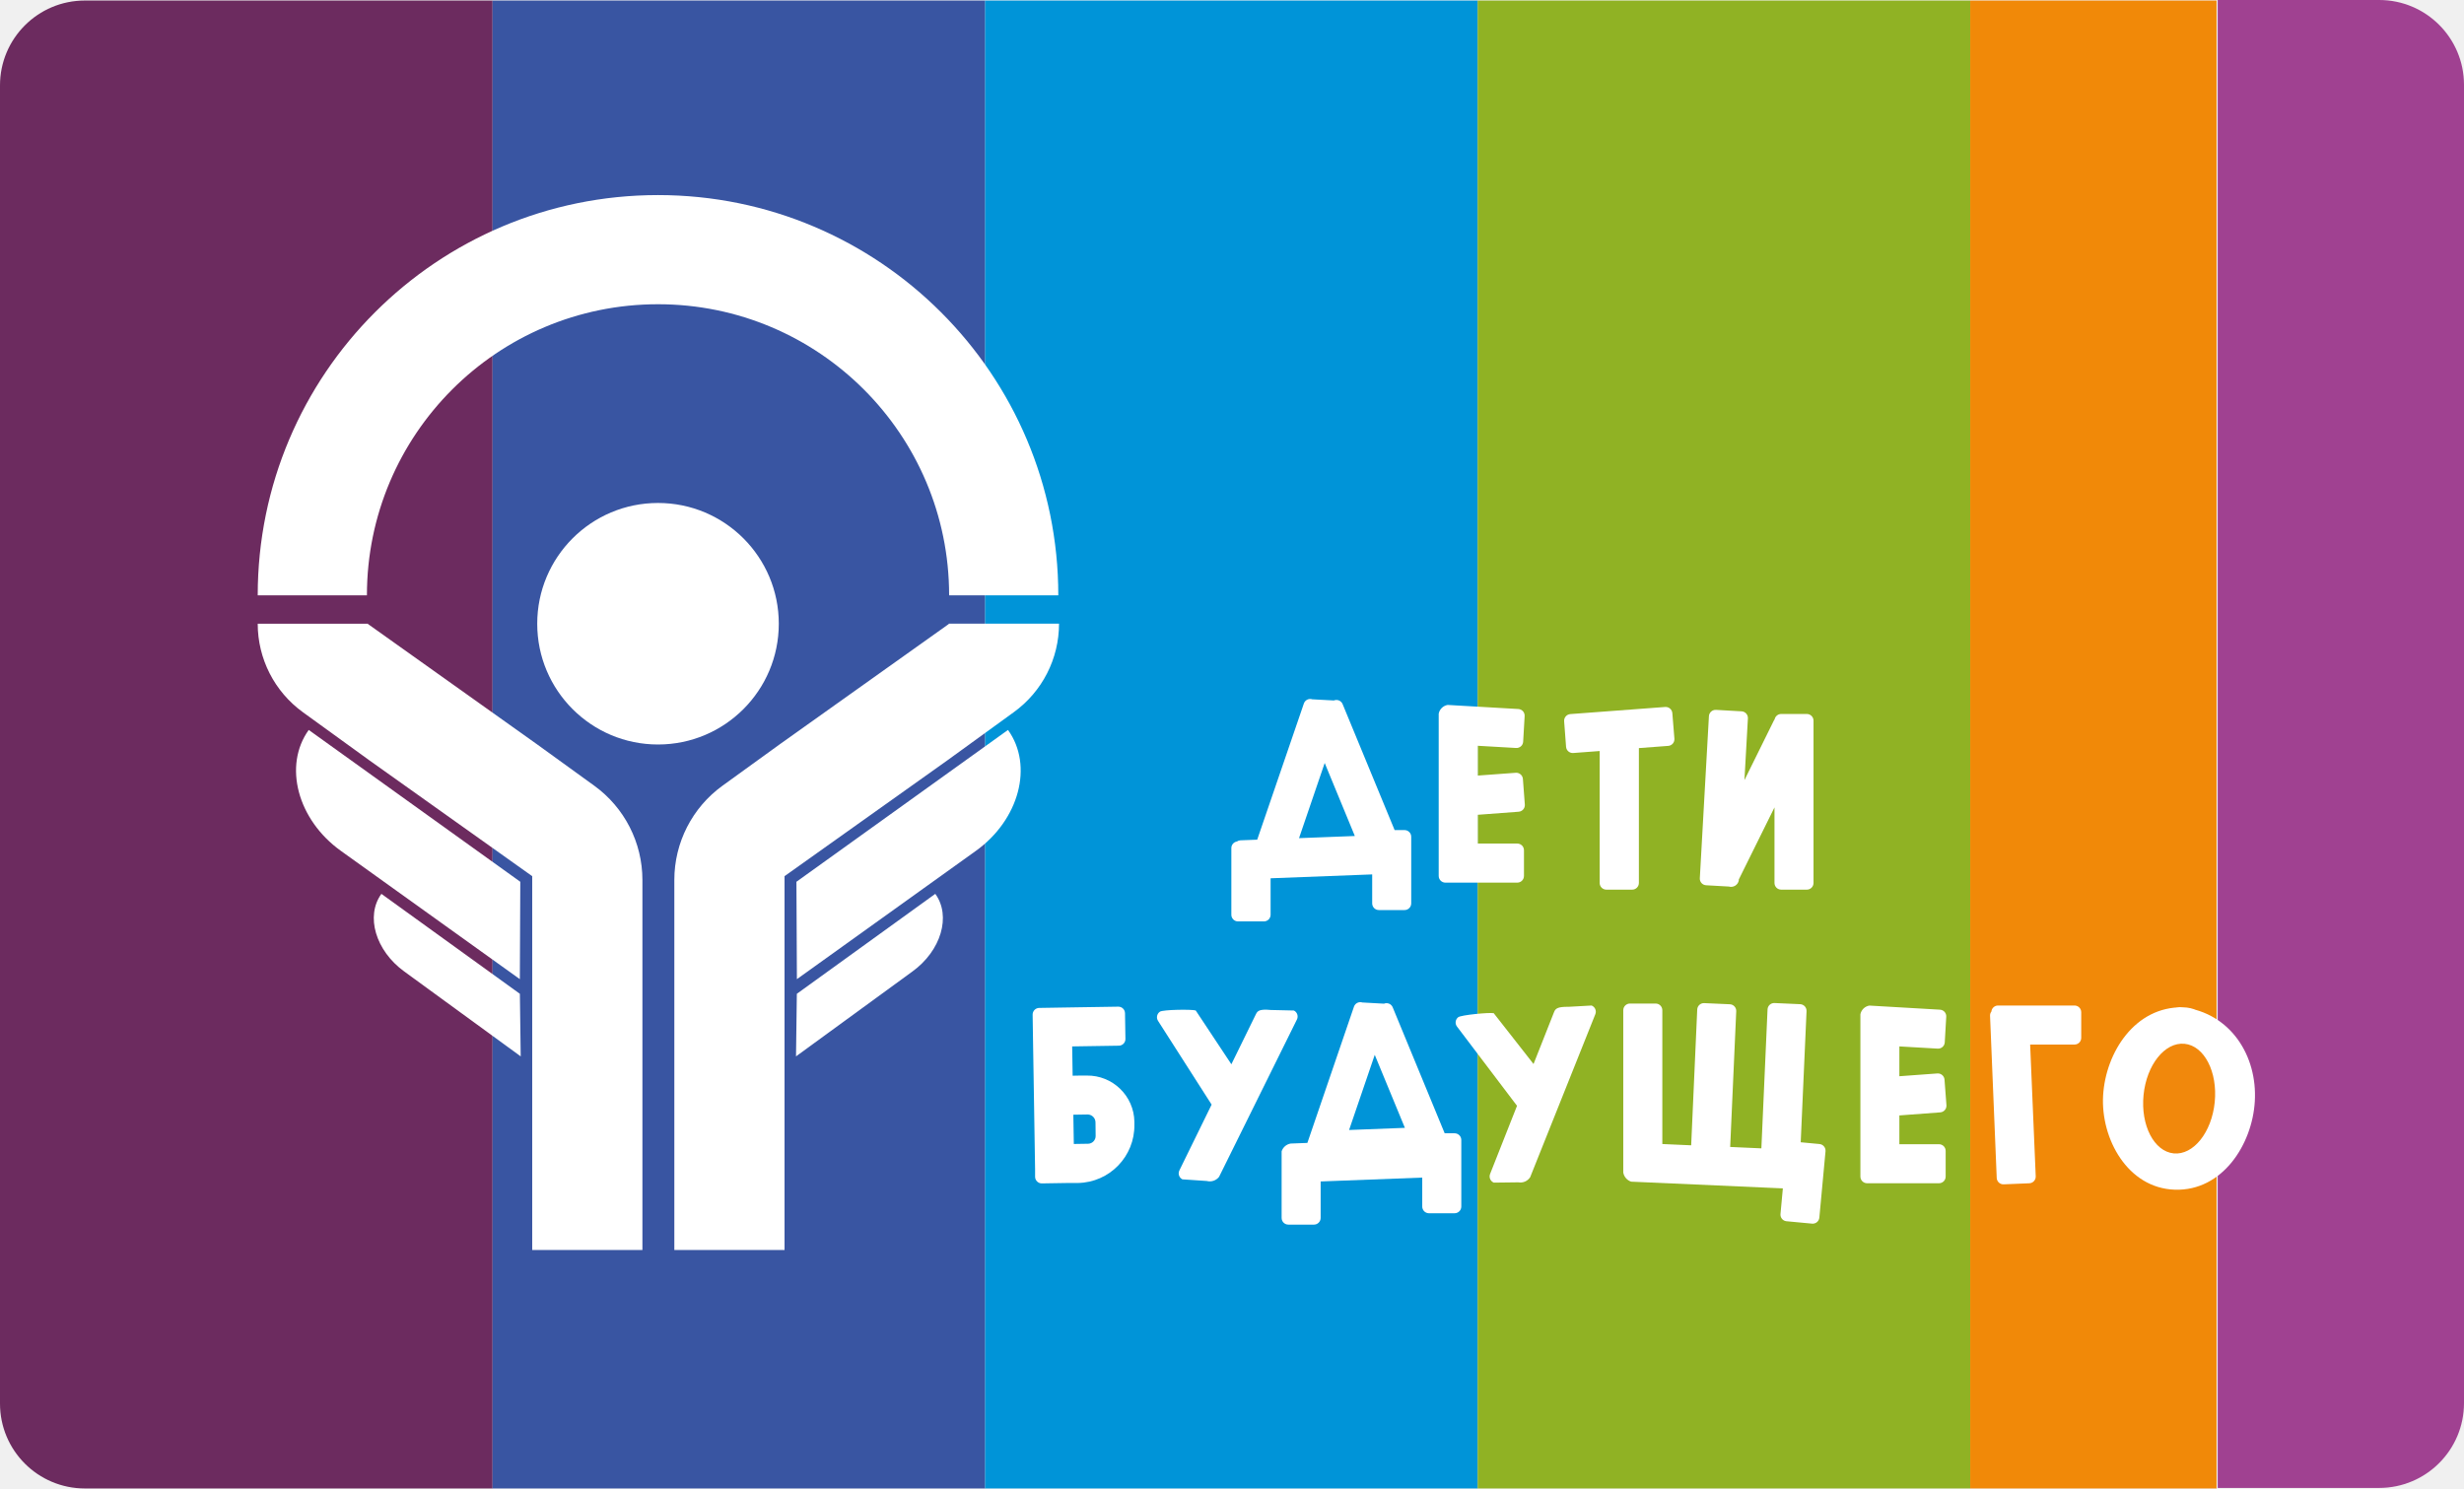
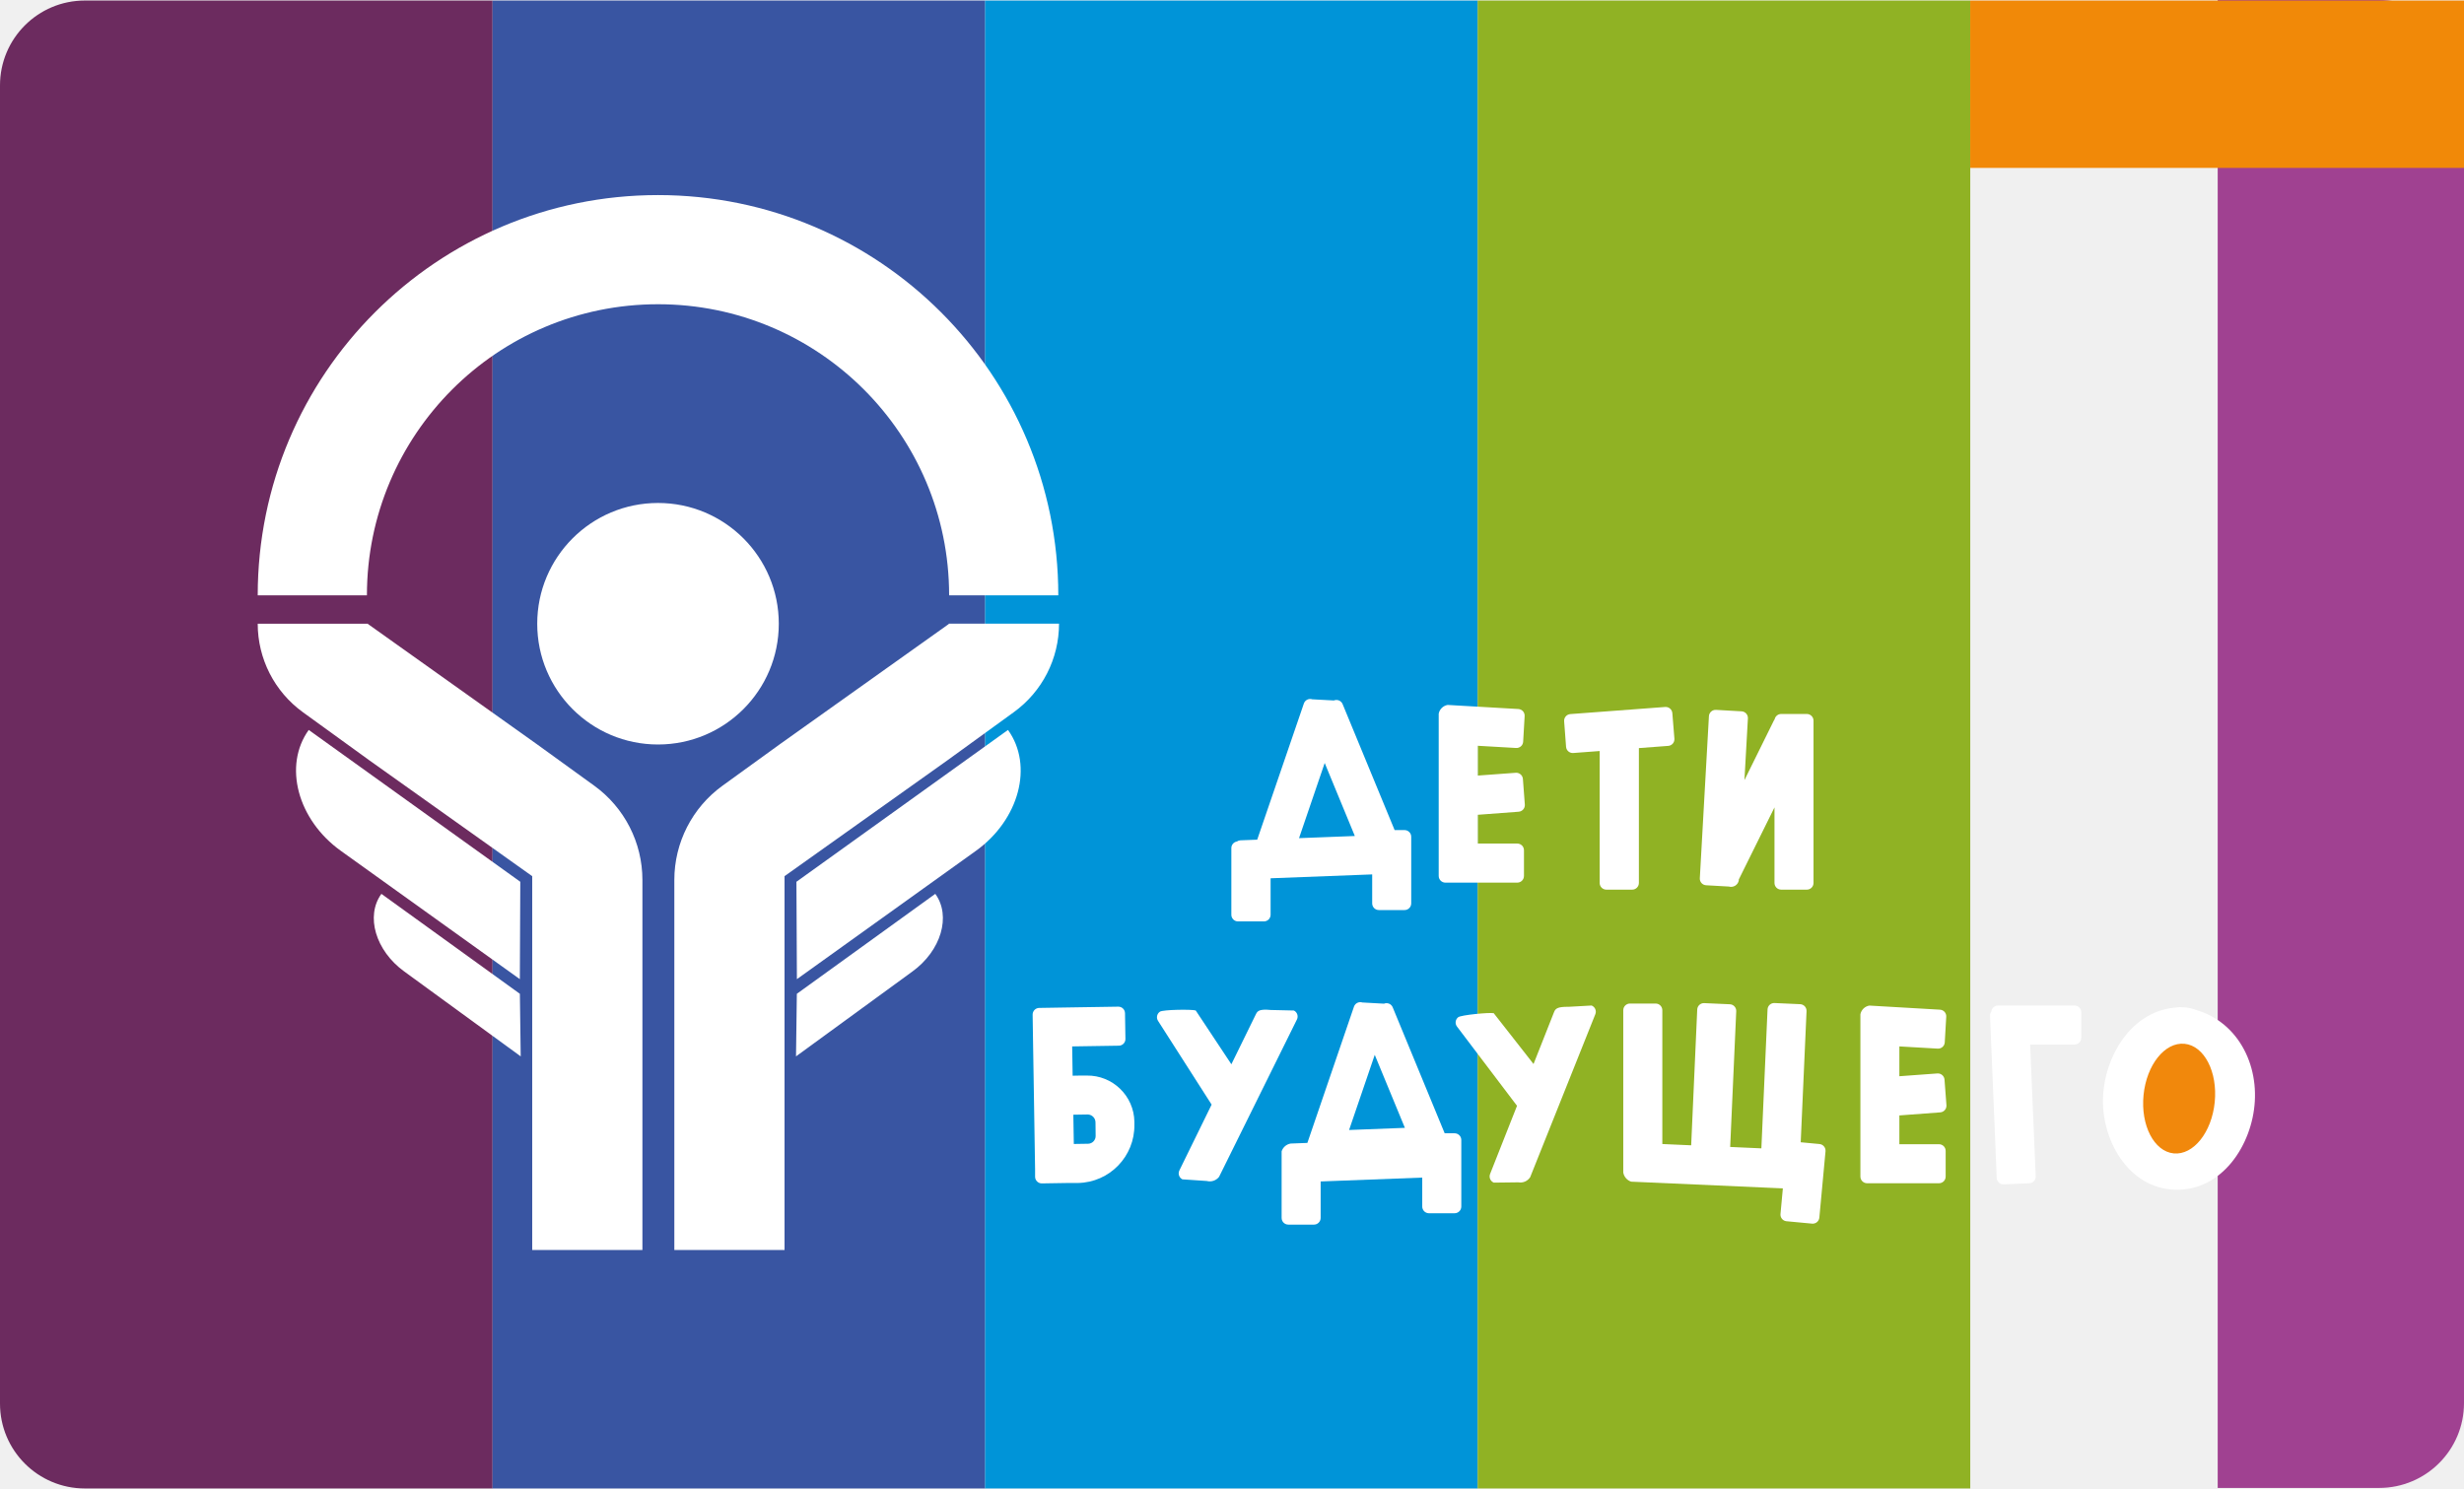
<svg xmlns="http://www.w3.org/2000/svg" viewBox="0 0 883.13 533.57">
  <defs>
    <style>.cls-1{fill:#a04191;}.cls-2{fill:#6c2b5f;}.cls-3{fill:#3955a2;}.cls-4{fill:#0094d8;}.cls-5{fill:#90b224;}.cls-6{fill:#f18908;}.cls-7{fill:#fff;}.cls-8{fill:#f1880c;}</style>
  </defs>
  <g id="Слой_2" data-name="Слой 2">
    <g id="Слой_1-2" data-name="Слой 1">
      <path class="cls-1" d="M825.27,0h57.87a0,0,0,0,1,0,0V533.38a0,0,0,0,1,0,0H825.27A30.41,30.41,0,0,1,794.86,503V30.41A30.41,30.41,0,0,1,825.27,0Z" transform="translate(1677.99 533.38) rotate(-180)" />
      <path class="cls-2" d="M132.43.19h-102A30.42,30.42,0,0,0,0,30.6V503.16a30.42,30.42,0,0,0,30.41,30.41H176.55V.19Z" />
      <polygon class="cls-3" points="308.95 0.19 264.81 0.19 176.54 0.19 176.54 533.57 264.81 533.57 308.95 533.57 353.09 533.57 353.09 0.19 308.95 0.19" />
      <polygon class="cls-4" points="441.36 0.19 410.24 0.19 353.08 0.19 353.08 533.57 410.24 533.57 441.36 533.57 529.63 533.57 529.63 0.19 441.36 0.19" />
      <polygon class="cls-5" points="617.9 0.19 573.35 0.19 529.62 0.19 529.62 533.57 573.35 533.57 617.9 533.57 706.17 533.57 706.17 0.19 617.9 0.19" />
-       <rect class="cls-6" x="706.16" y="0.19" width="88.28" height="533.38" />
+       <rect class="cls-6" x="706.16" y="0.19" width="180" height="60" />
      <circle class="cls-7" cx="235.84" cy="223.59" r="43.29" />
      <path class="cls-7" d="M235.84,109.06A104.34,104.34,0,0,1,340.18,213.4h39.13a143.47,143.47,0,0,0-286.94,0h39.14A104.34,104.34,0,0,1,235.84,109.06Z" />
      <path class="cls-7" d="M186.32,351l-64.16-46c-15.54-11.15-20.69-30.55-11.51-43.34h0l75.83,54.43Z" />
      <path class="cls-7" d="M186.63,378.68l-41.71-30.41c-10.28-7.43-14-19.89-8.22-27.85h0l49.63,35.83Z" />
      <path class="cls-7" d="M131.87,223.59v.09l60.42,43,20.73,15a41.68,41.68,0,0,1,17.23,33.75h0V448.08h-39.5v-134l-58.32-41.49L108.55,255.3a39.15,39.15,0,0,1-16.18-31.71h39.5Z" />
      <path class="cls-7" d="M285.62,351l64.16-46c15.53-11.15,20.68-30.55,11.5-43.34h0l-75.83,54.43Z" />
      <path class="cls-7" d="M285.3,378.68,327,348.27c10.28-7.43,14-19.89,8.22-27.85h0L285.6,356.25Z" />
      <path class="cls-7" d="M340.07,223.59v.09l-60.42,43-20.73,15a41.66,41.66,0,0,0-17.23,33.75h0V448.08h39.5v-134l58.32-41.49,23.87-17.31a39.13,39.13,0,0,0,16.19-31.71h-39.5Z" />
      <path class="cls-7" d="M647.6,255.94h-9.2a2.4,2.4,0,0,0-2.35,1.92,2.59,2.59,0,0,0-.25.39l-10.57,21.4,1.24-22.13a2.4,2.4,0,0,0-2.26-2.53l-9.18-.52a2.4,2.4,0,0,0-2.53,2.26l-3.26,58.09a2.38,2.38,0,0,0,2.26,2.52l8.15.46a2.82,2.82,0,0,0,3.56-2.2l0-.33L636,289.43v27.09a2.39,2.39,0,0,0,2.4,2.39h9.2a2.39,2.39,0,0,0,2.39-2.39V258.34A2.4,2.4,0,0,0,647.6,255.94Z" />
      <path class="cls-7" d="M503.36,297.56h-3.51L481.21,252.4a2.39,2.39,0,0,0-3.13-1.3l-7.75-.42a2.39,2.39,0,0,0-3,1.49L450.6,301l-6,.23a2.35,2.35,0,0,0-1.27.42,2.4,2.4,0,0,0-2,2.36V327.9a2.39,2.39,0,0,0,2.39,2.4H453a2.39,2.39,0,0,0,2.4-2.4V314.84l36.41-1.39v10.38a2.39,2.39,0,0,0,2.4,2.4h9.2a2.39,2.39,0,0,0,2.39-2.4V300A2.39,2.39,0,0,0,503.36,297.56Zm-28.57-24.05,10.8,26.17-20,.77Z" />
      <path class="cls-7" d="M599.39,255.64a2.4,2.4,0,0,0-2.57-2.21l-34,2.55a2.4,2.4,0,0,0-2.21,2.57l.69,9.17a2.4,2.4,0,0,0,2.57,2.21l9.47-.71v47.3a2.4,2.4,0,0,0,2.4,2.39H585a2.4,2.4,0,0,0,2.4-2.39V268.17l10.52-.79a2.4,2.4,0,0,0,2.21-2.57Z" />
      <path class="cls-7" d="M543.82,302.39H529.64V292.08l14.67-1.1a2.4,2.4,0,0,0,2.21-2.57l-.69-9.18a2.4,2.4,0,0,0-2.57-2.21l-13.62,1V267.34l13.75.79a2.39,2.39,0,0,0,2.53-2.25l.53-9.19a2.39,2.39,0,0,0-2.25-2.53l-25.34-1.46a3.94,3.94,0,0,0-3.21,3.12V314a2.4,2.4,0,0,0,2.4,2.4h25.77a2.4,2.4,0,0,0,2.39-2.4v-9.2A2.4,2.4,0,0,0,543.82,302.39Z" />
      <path class="cls-7" d="M463.75,362.24l-8.25-.19c-4-.38-4.76.27-5.34,1.46l-8.82,18-12.78-19.29c-1.57-.45-11.71-.3-12.81.43a2.39,2.39,0,0,0-.68,3.32l19.19,30-11.55,23.58a2.4,2.4,0,0,0,1.08,3.21l8.74.59a4.2,4.2,0,0,0,4.4-1.49l27.91-56.41A2.4,2.4,0,0,0,463.75,362.24Z" />
      <path class="cls-7" d="M570.45,360.45l-8.24.46c-4-.06-4.72.65-5.21,1.88l-7.36,18.63L535.37,363.2c-1.6-.32-11.7.63-12.74,1.45a2.4,2.4,0,0,0-.41,3.36l21.5,28.39-9.65,24.43a2.4,2.4,0,0,0,1.34,3.11l8.76-.11a4.18,4.18,0,0,0,4.26-1.83l23.36-58.44A2.39,2.39,0,0,0,570.45,360.45Z" />
      <path class="cls-7" d="M652.11,410.1l-6.71-.63,2.09-47a2.39,2.39,0,0,0-2.29-2.5l-9.19-.41a2.39,2.39,0,0,0-2.5,2.29l-2.21,49.8-11.18-.5,2.17-48.68A2.39,2.39,0,0,0,620,360l-9.19-.41a2.39,2.39,0,0,0-2.5,2.29l-2.17,48.68-10.34-.46V362.14a2.4,2.4,0,0,0-2.4-2.4h-9.2a2.4,2.4,0,0,0-2.4,2.4v58.17a4.19,4.19,0,0,0,2.84,3.28L639,426l-.85,9.18a2.38,2.38,0,0,0,2.16,2.6l9.16.86a2.4,2.4,0,0,0,2.61-2.17l2.21-23.78A2.4,2.4,0,0,0,652.11,410.1Z" />
      <path class="cls-7" d="M521.3,406.25h-3.51l-18.63-45.16a2.39,2.39,0,0,0-3.13-1.3l-7.75-.43a2.4,2.4,0,0,0-3,1.5l-16.7,48.84-6,.23a4.12,4.12,0,0,0-3.23,2.78v23.88a2.4,2.4,0,0,0,2.4,2.4h9.2a2.4,2.4,0,0,0,2.39-2.4V423.52l36.41-1.39v10.39a2.41,2.41,0,0,0,2.4,2.4h9.2a2.41,2.41,0,0,0,2.4-2.4V408.64A2.4,2.4,0,0,0,521.3,406.25Zm-28.57-28.12,10.8,26.17-20,.77Z" />
      <path class="cls-7" d="M743.59,360.45H716.11a2.39,2.39,0,0,0-2.37,2.16,2.31,2.31,0,0,0-.48,1.52l2.39,58.12a2.39,2.39,0,0,0,2.49,2.3l9.19-.38a2.4,2.4,0,0,0,2.3-2.49l-2-47.24h15.91a2.4,2.4,0,0,0,2.4-2.39v-9.2A2.4,2.4,0,0,0,743.59,360.45Z" />
      <path class="cls-7" d="M694.93,410.17H680.76V399.85l14.66-1.1a2.4,2.4,0,0,0,2.21-2.57l-.69-9.17a2.4,2.4,0,0,0-2.57-2.21l-13.61,1V375.11l13.74.79a2.39,2.39,0,0,0,2.53-2.25l.53-9.18a2.38,2.38,0,0,0-2.25-2.53L670,360.47a3.94,3.94,0,0,0-3.21,3.12v58.17a2.4,2.4,0,0,0,2.4,2.4h25.77a2.39,2.39,0,0,0,2.39-2.4v-9.2A2.39,2.39,0,0,0,694.93,410.17Z" />
      <path class="cls-7" d="M389.5,385.56l-2.2,0-2.85.05-.17-10.5,16.73-.26a2.39,2.39,0,0,0,2.36-2.44l-.15-9.2a2.38,2.38,0,0,0-2.43-2.35l-19.13.3-9.2.15a2.38,2.38,0,0,0-2.35,2.43l.14,9.2.29,18,.06,3.67.33,20.81.06,3.67,0,2.77a2.41,2.41,0,0,0,2.44,2.36l2.76-.05,6.44-.1,1.29,0,2.21,0h.17a20.61,20.61,0,0,0,20.28-20.94l0-1A16.83,16.83,0,0,0,389.5,385.56Zm3.19,21.67A2.76,2.76,0,0,1,390,410l-5.13.08-.17-10.49,5.13-.08a2.84,2.84,0,0,1,2.81,2.82Z" />
      <path class="cls-7" d="M782.41,361.09c-17.11-.35-27.72,16.08-28.63,31.62-.89,15.37,8.71,33.23,25.74,33.76s27.72-16.22,28.63-31.62c1-16.54-8.84-31.71-25.74-33.76-6.44-.78-12,6.08-12,12,0,7.14,5.54,11.22,12,12a2.09,2.09,0,0,1-1.73-.45c1.17.74,1.31.75.42,0a17,17,0,0,1,1.68,1.71c-.68-.76-.6-.53.23.68a13.44,13.44,0,0,1,1.14,7.78,21.37,21.37,0,0,1-1.08,4.11c.59-1.4-2.14,3.36-.87,1.72a19.4,19.4,0,0,1-1.73,1.78c.85-.64.7-.58-.47.17q1.71-.61-.3,0c1.34-.14,1.28-.2-.18-.16a2.1,2.1,0,0,1,1.74.45c-1.17-.74-1.31-.75-.43,0a16.85,16.85,0,0,1-1.67-1.71c.67.76.59.53-.24-.68a13.44,13.44,0,0,1-1.14-7.78,23,23,0,0,1,1.08-4.11c-.58,1.4,2.15-3.36.88-1.72a18.18,18.18,0,0,1,1.73-1.78c-.86.64-.7.58.47-.17q-1.71.61.3,0c-1.34.14-1.28.2.17.16C797.86,385.41,797.86,361.41,782.41,361.09Z" />
      <ellipse class="cls-8" cx="780.97" cy="393.78" rx="19.74" ry="12.82" transform="translate(312.15 1132.14) rotate(-84.34)" />
    </g>
  </g>
</svg>
